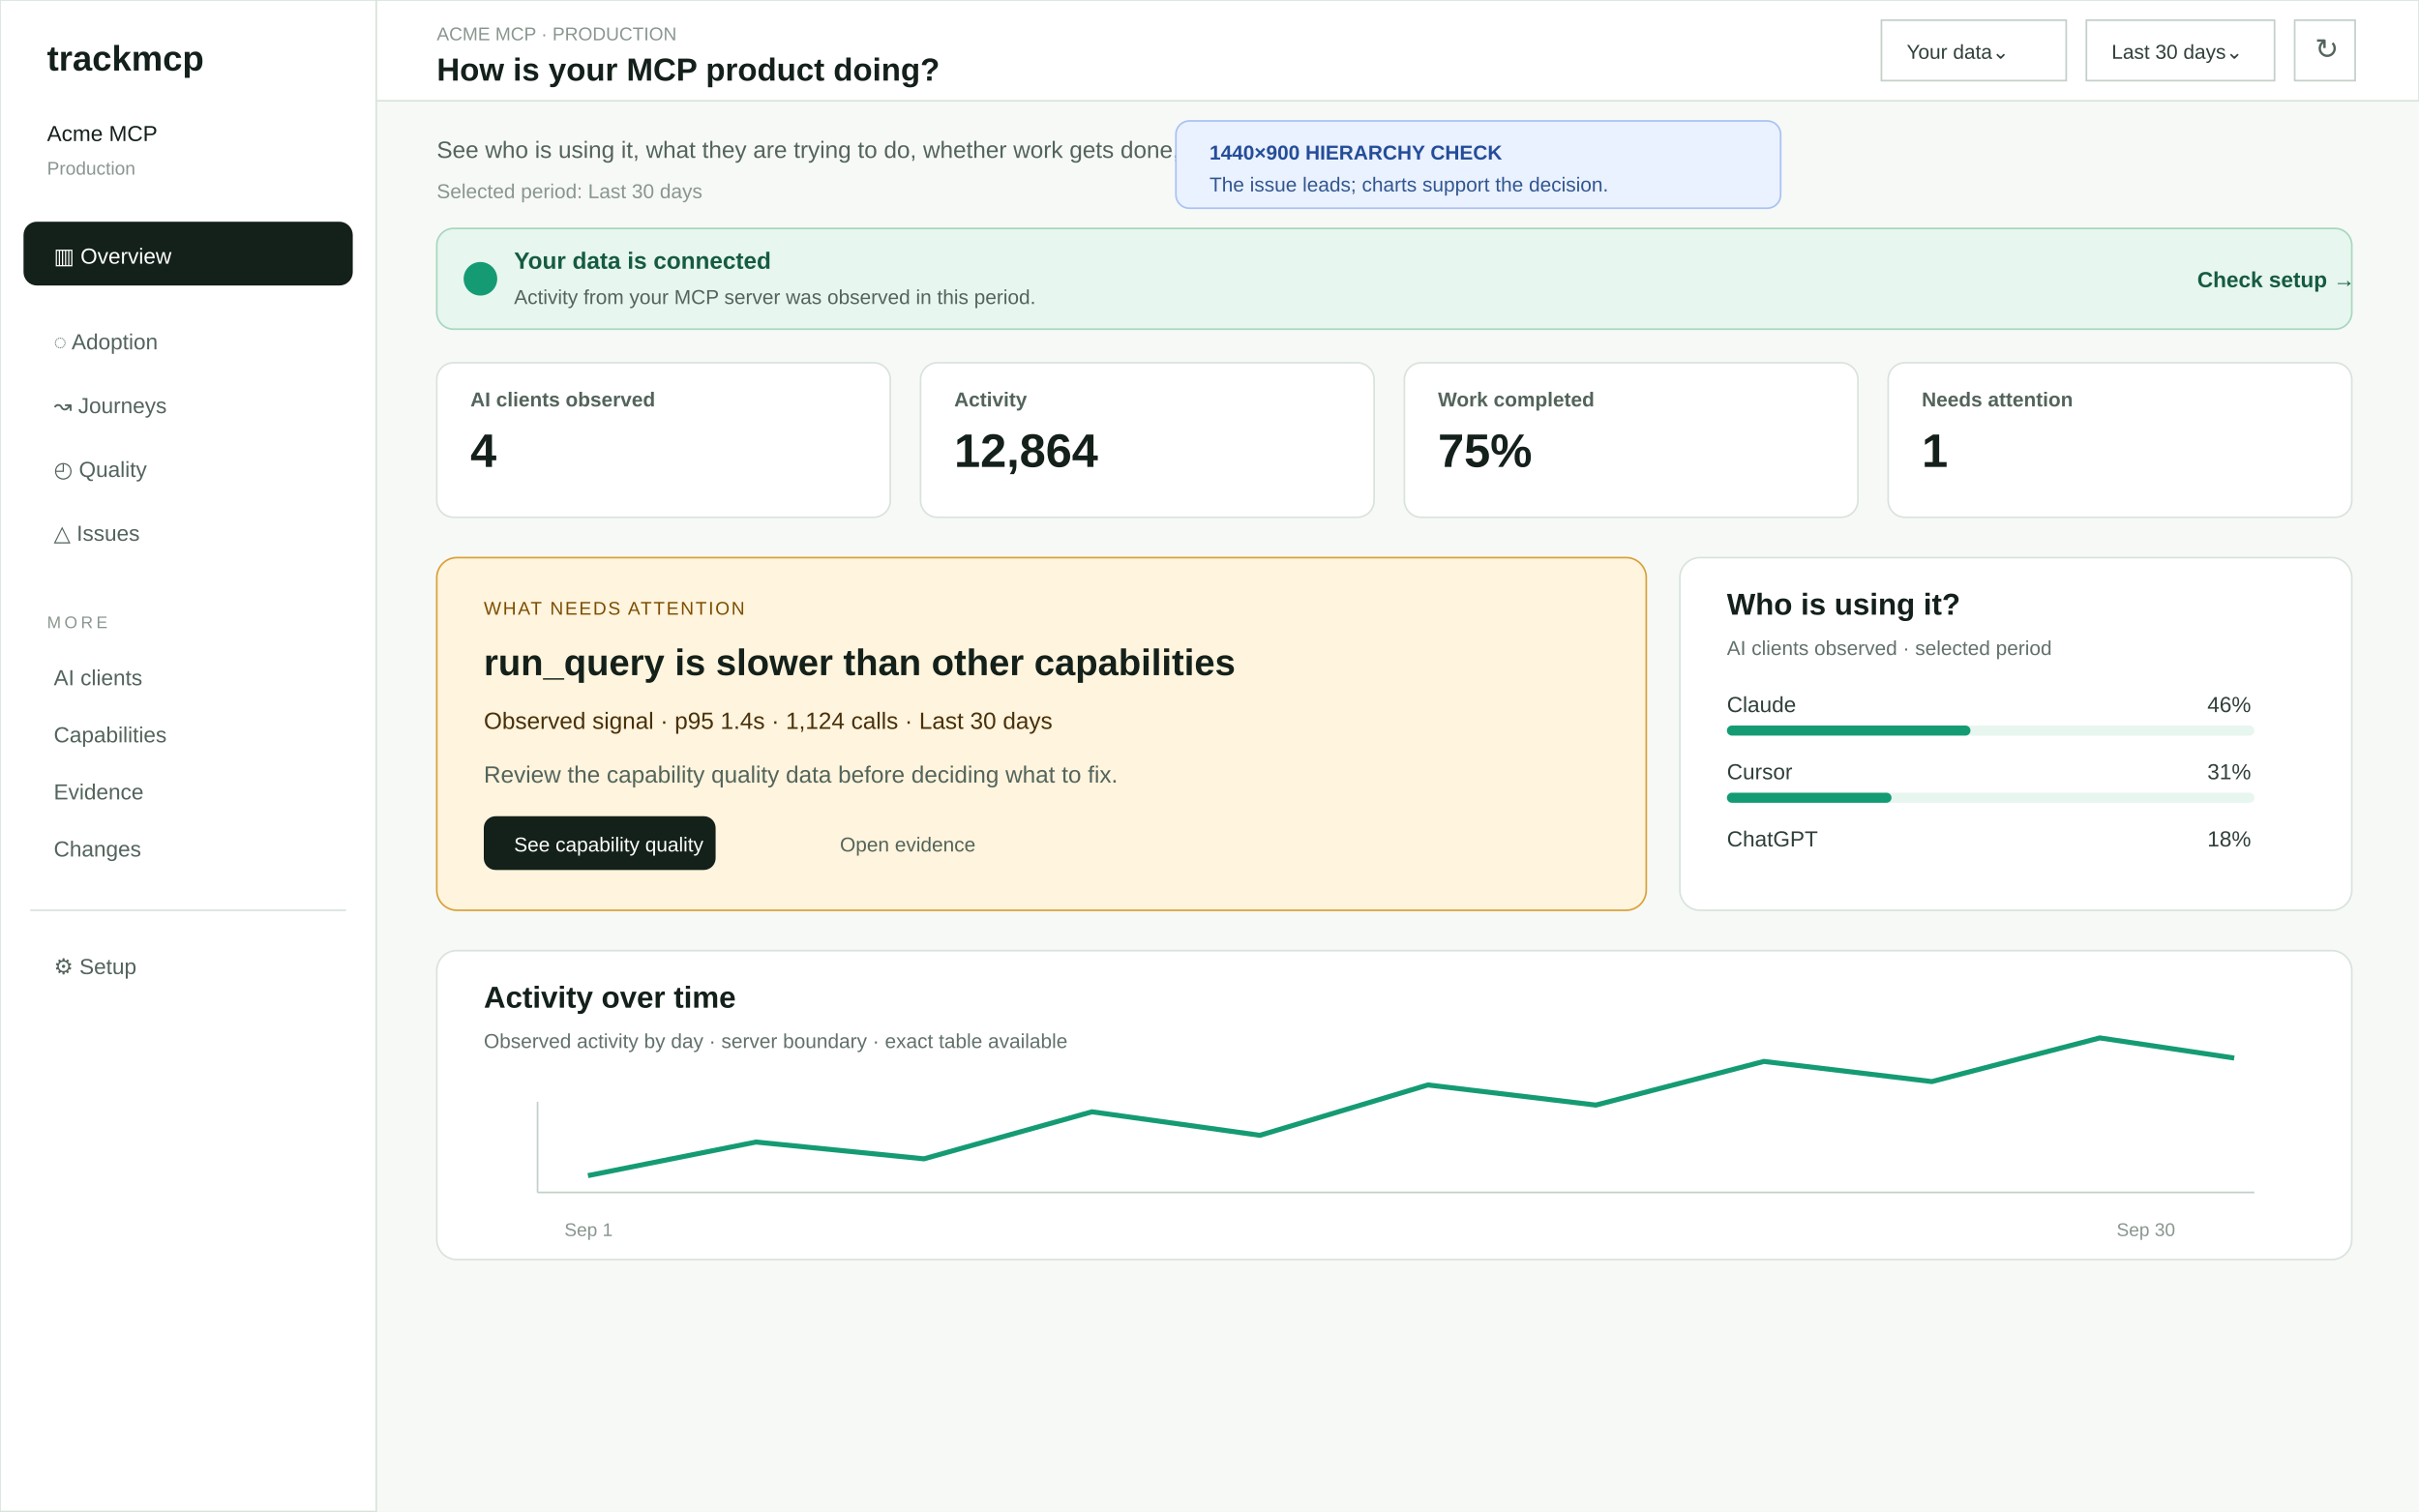
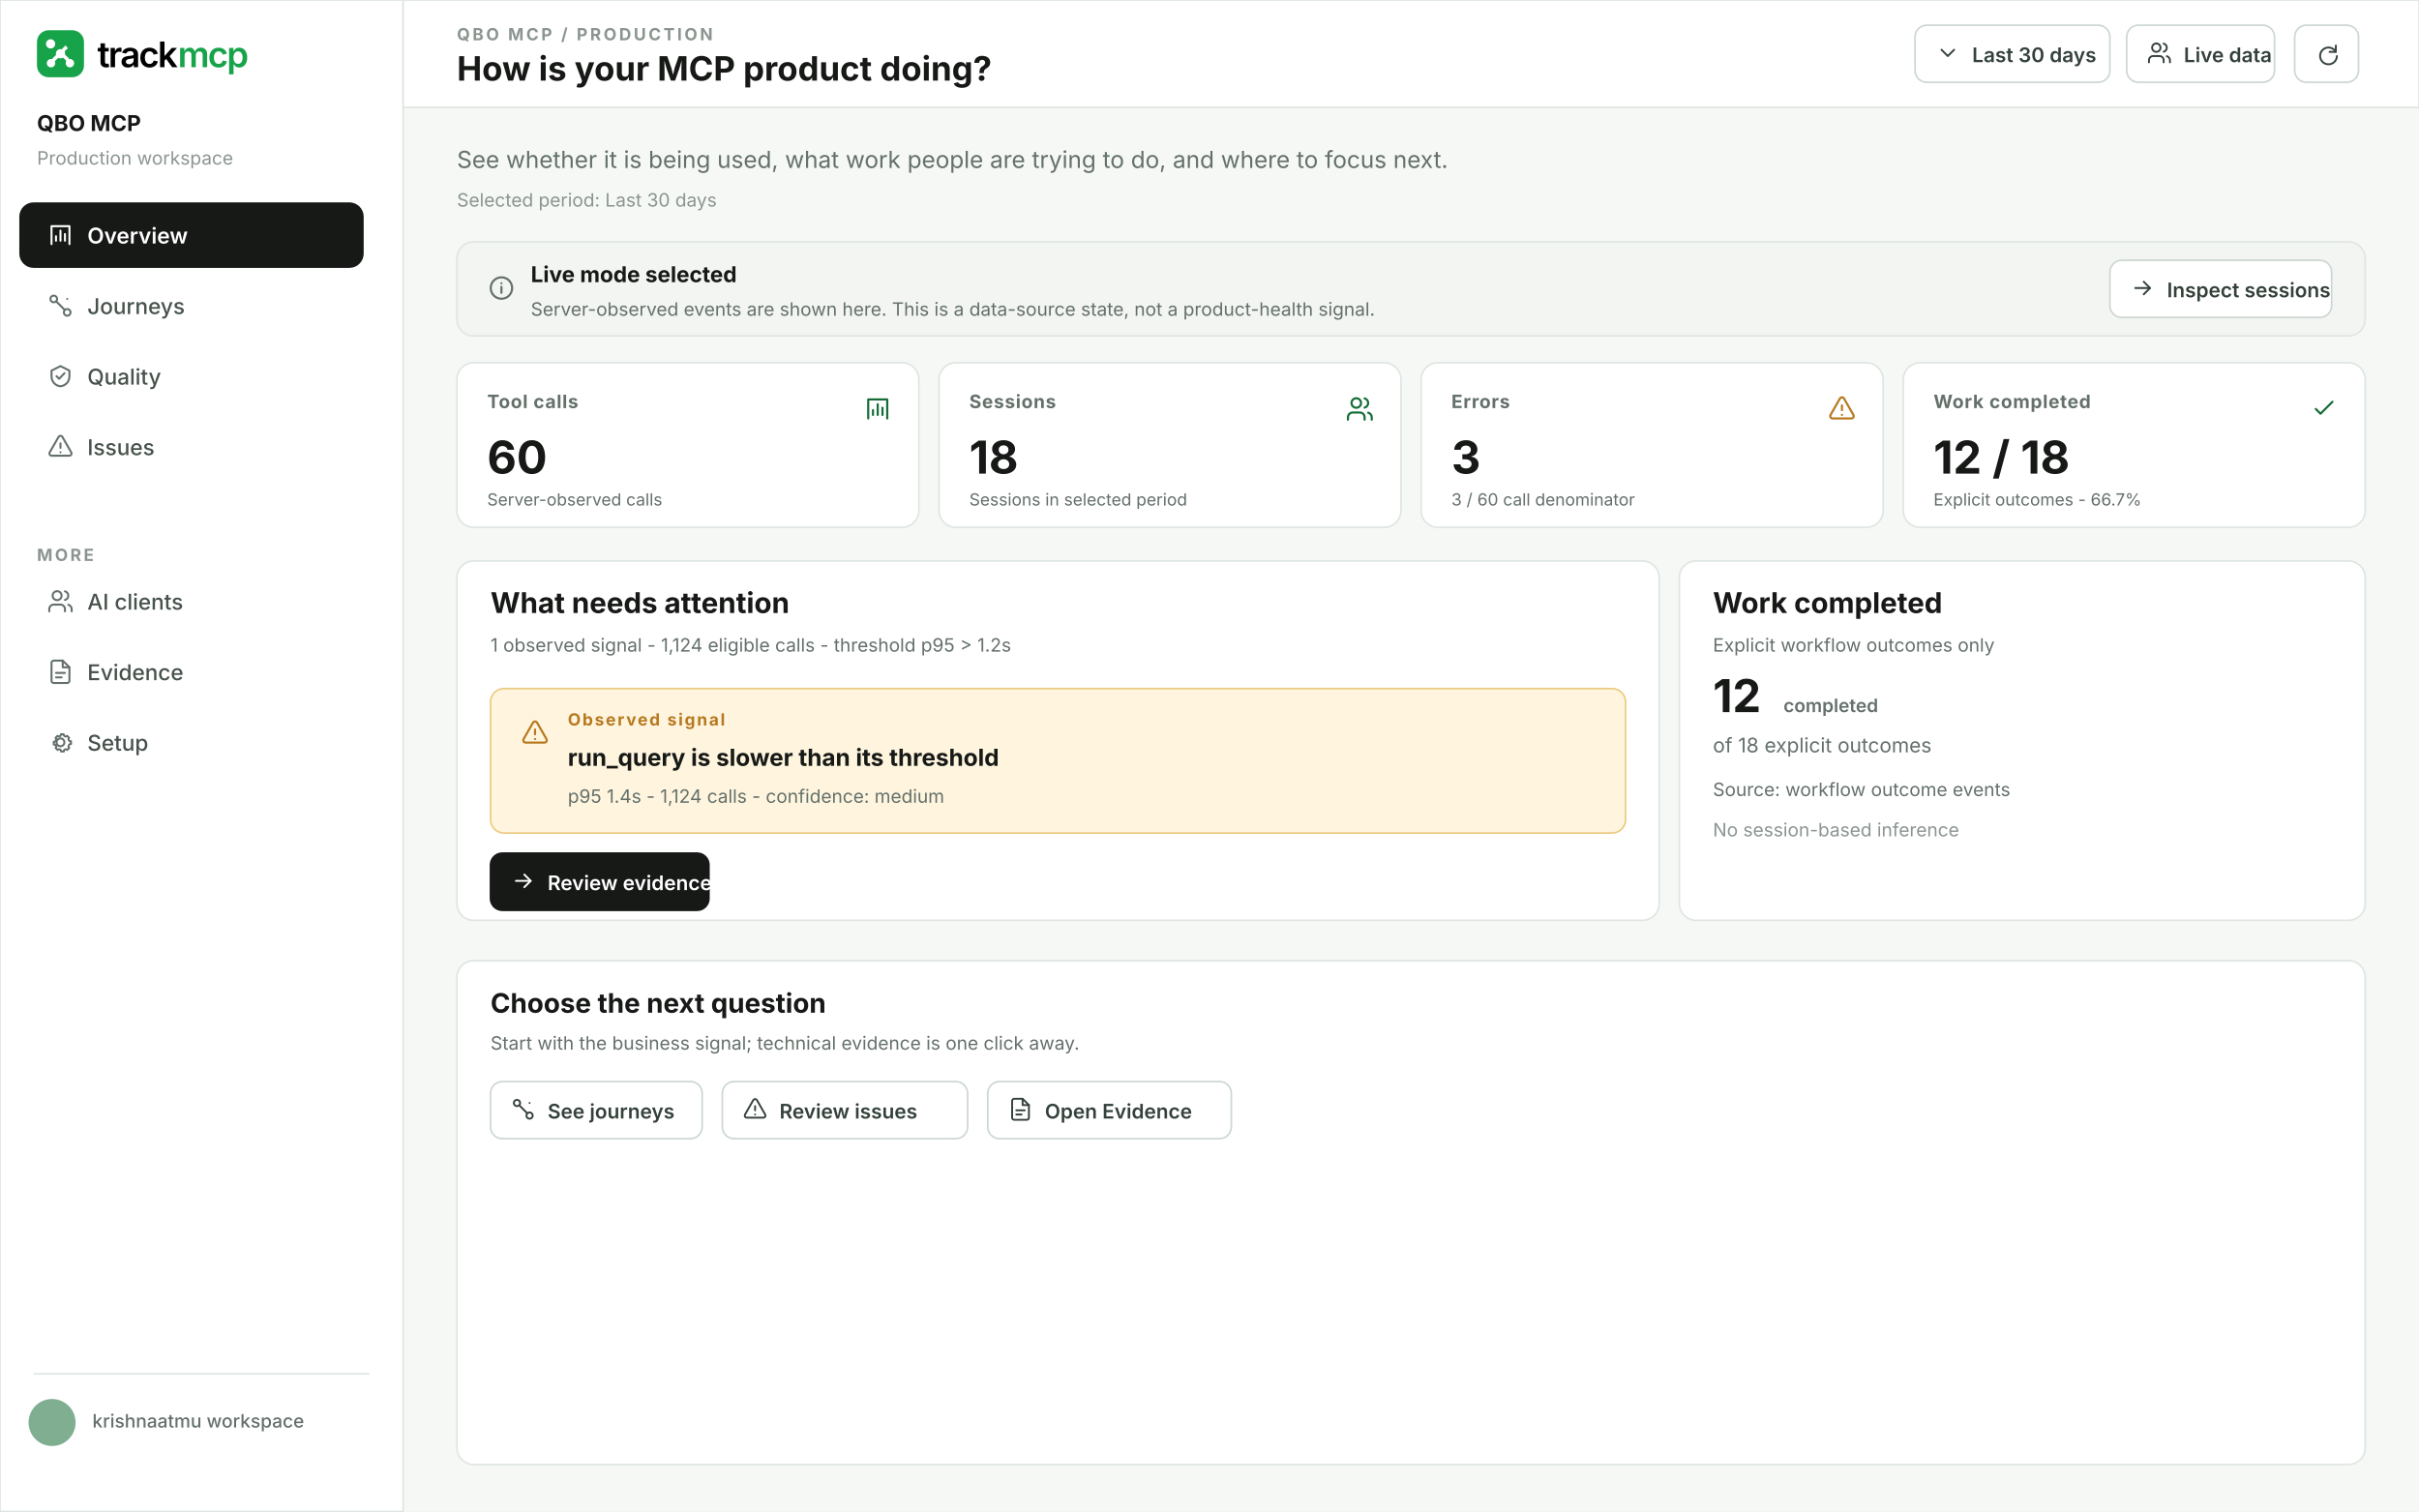
<svg xmlns="http://www.w3.org/2000/svg" width="1440" height="900" viewBox="0 0 1440 900">
-   <rect width="1440" height="900" fill="#f7f9f7" />
-   <rect width="224" height="900" fill="#fff" stroke="#d9e3dc" />
-   <text x="28" y="42" font-family="Arial,sans-serif" font-size="21" font-weight="700" fill="#14201a">trackmcp</text>
-   <text x="28" y="84" font-family="Arial,sans-serif" font-size="13" fill="#14201a">Acme MCP</text>
-   <text x="28" y="104" font-family="Arial,sans-serif" font-size="11" fill="#89968e">Production</text>
-   <rect x="14" y="132" width="196" height="38" rx="8" fill="#14201a" />
-   <text x="32" y="157" font-family="Arial,sans-serif" font-size="13" fill="#fff">▥  Overview</text>
-   <g font-family="Arial,sans-serif" font-size="13" fill="#53645b">
-     <text x="32" y="208">◌  Adoption</text>
-     <text x="32" y="246">↝  Journeys</text>
-     <text x="32" y="284">◴  Quality</text>
-     <text x="32" y="322">△  Issues</text>
-     <text x="28" y="374" font-size="10" letter-spacing="2" fill="#89968e">MORE</text>
-     <text x="32" y="408">AI clients</text>
-     <text x="32" y="442">Capabilities</text>
-     <text x="32" y="476">Evidence</text>
-     <text x="32" y="510">Changes</text>
-   </g>
-   <line x1="18" y1="542" x2="206" y2="542" stroke="#d9e3dc" />
-   <text x="32" y="580" font-family="Arial,sans-serif" font-size="13" fill="#53645b">⚙  Setup</text>
-   <rect x="224" width="1216" height="60" fill="#fff" stroke="#d9e3dc" />
-   <text x="260" y="24" font-family="Arial,sans-serif" font-size="11" fill="#89968e">ACME MCP · PRODUCTION</text>
-   <text x="260" y="48" font-family="Arial,sans-serif" font-size="19" font-weight="700" fill="#14201a">How is your MCP product doing?</text>
-   <rect x="1120" y="12" width="110" height="36" fill="#fff" stroke="#c3d0c8" />
-   <text x="1135" y="35" font-family="Arial,sans-serif" font-size="12" fill="#304038">Your data⌄</text>
-   <rect x="1242" y="12" width="112" height="36" fill="#fff" stroke="#c3d0c8" />
-   <text x="1257" y="35" font-family="Arial,sans-serif" font-size="12" fill="#304038">Last 30 days⌄</text>
-   <rect x="1366" y="12" width="36" height="36" fill="#fff" stroke="#c3d0c8" />
-   <text x="1378" y="35" font-family="Arial,sans-serif" font-size="17" fill="#53645b">↻</text>
-   <text x="260" y="94" font-family="Arial,sans-serif" font-size="14" fill="#53645b">See who is using it, what they are trying to do, whether work gets done, and where to focus next.</text>
-   <text x="260" y="118" font-family="Arial,sans-serif" font-size="12" fill="#89968e">Selected period: Last 30 days</text>
-   <rect x="260" y="136" width="1140" height="60" rx="10" fill="#e7f6ef" stroke="#a8d7bf" />
-   <circle cx="286" cy="166" r="10" fill="#159b73" />
-   <text x="306" y="160" font-family="Arial,sans-serif" font-size="14" font-weight="700" fill="#155b42">Your data is connected</text>
-   <text x="306" y="181" font-family="Arial,sans-serif" font-size="12" fill="#53645b">Activity from your MCP server was observed in this period.</text>
-   <text x="1308" y="171" font-family="Arial,sans-serif" font-size="13" font-weight="700" fill="#155b42">Check setup →</text>
-   <g fill="#fff" stroke="#d9e3dc">
-     <rect x="260" y="216" width="270" height="92" rx="10" />
-     <rect x="548" y="216" width="270" height="92" rx="10" />
-     <rect x="836" y="216" width="270" height="92" rx="10" />
-     <rect x="1124" y="216" width="276" height="92" rx="10" />
-   </g>
-   <g font-family="Arial,sans-serif">
-     <text x="280" y="242" font-size="12" font-weight="600" fill="#53645b">AI clients observed</text>
-     <text x="280" y="278" font-size="28" font-weight="700" fill="#14201a">4</text>
-     <text x="568" y="242" font-size="12" font-weight="600" fill="#53645b">Activity</text>
-     <text x="568" y="278" font-size="28" font-weight="700" fill="#14201a">12,864</text>
-     <text x="856" y="242" font-size="12" font-weight="600" fill="#53645b">Work completed</text>
-     <text x="856" y="278" font-size="28" font-weight="700" fill="#14201a">75%</text>
-     <text x="1144" y="242" font-size="12" font-weight="600" fill="#53645b">Needs attention</text>
-     <text x="1144" y="278" font-size="28" font-weight="700" fill="#14201a">1</text>
-   </g>
-   <rect x="260" y="332" width="720" height="210" rx="12" fill="#fff4dd" stroke="#d9a23b" />
-   <text x="288" y="366" font-family="Arial,sans-serif" font-size="11" letter-spacing="1" fill="#7b4d00">WHAT NEEDS ATTENTION</text>
-   <text x="288" y="402" font-family="Arial,sans-serif" font-size="22" font-weight="700" fill="#14201a">run_query is slower than other capabilities</text>
-   <text x="288" y="434" font-family="Arial,sans-serif" font-size="14" fill="#49300a">Observed signal · p95 1.4s · 1,124 calls · Last 30 days</text>
-   <text x="288" y="466" font-family="Arial,sans-serif" font-size="14" fill="#53645b">Review the capability quality data before deciding what to fix.</text>
-   <rect x="288" y="486" width="138" height="32" rx="7" fill="#14201a" />
-   <text x="306" y="507" font-family="Arial,sans-serif" font-size="12" fill="#fff">See capability quality</text>
-   <text x="500" y="507" font-family="Arial,sans-serif" font-size="12" fill="#53645b">Open evidence</text>
-   <rect x="1000" y="332" width="400" height="210" rx="12" fill="#fff" stroke="#d9e3dc" />
-   <text x="1028" y="366" font-family="Arial,sans-serif" font-size="18" font-weight="700" fill="#14201a">Who is using it?</text>
-   <text x="1028" y="390" font-family="Arial,sans-serif" font-size="12" fill="#627169">AI clients observed · selected period</text>
-   <g font-family="Arial,sans-serif" font-size="13" fill="#304038">
-     <text x="1028" y="424">Claude</text>
-     <text x="1314" y="424">46%</text>
-     <rect x="1028" y="432" width="314" height="6" rx="3" fill="#e7f6ef" />
-     <rect x="1028" y="432" width="145" height="6" rx="3" fill="#159b73" />
-     <text x="1028" y="464">Cursor</text>
-     <text x="1314" y="464">31%</text>
-     <rect x="1028" y="472" width="314" height="6" rx="3" fill="#e7f6ef" />
-     <rect x="1028" y="472" width="98" height="6" rx="3" fill="#159b73" />
-     <text x="1028" y="504">ChatGPT</text>
-     <text x="1314" y="504">18%</text>
-   </g>
-   <rect x="260" y="566" width="1140" height="184" rx="12" fill="#fff" stroke="#d9e3dc" />
-   <text x="288" y="600" font-family="Arial,sans-serif" font-size="18" font-weight="700" fill="#14201a">Activity over time</text>
-   <text x="288" y="624" font-family="Arial,sans-serif" font-size="12" fill="#627169">Observed activity by day · server boundary · exact table available</text>
-   <line x1="320" y1="710" x2="1342" y2="710" stroke="#c3d0c8" />
-   <line x1="320" y1="656" x2="320" y2="710" stroke="#c3d0c8" />
-   <path d="M350 700 L450 680 L550 690 L650 662 L750 676 L850 646 L950 658 L1050 632 L1150 644 L1250 618 L1330 630" stroke="#159b73" stroke-width="3" fill="none" />
-   <text x="336" y="736" font-family="Arial,sans-serif" font-size="11" fill="#89968e">Sep 1</text>
-   <text x="1260" y="736" font-family="Arial,sans-serif" font-size="11" fill="#89968e">Sep 30</text>
-   <rect x="700" y="72" width="360" height="52" rx="8" fill="#eaf1ff" stroke="#a9c2f2" />
-   <text x="720" y="95" font-family="Arial,sans-serif" font-size="12" font-weight="700" fill="#244d99">1440×900 HIERARCHY CHECK</text>
-   <text x="720" y="114" font-family="Arial,sans-serif" font-size="12" fill="#31568f">The issue leads; charts support the decision.</text>
+   <rect width="1440" height="900" fill="#f6f8f6" />
+   <rect x="0" y="0" width="240" height="900" rx="0" fill="#ffffff" stroke="#dfe6e1" stroke-width="1" />
+   <rect x="240" y="0" width="1200" height="64" rx="0" fill="#ffffff" stroke="#dfe6e1" stroke-width="1" />
+   <g>
+     <rect x="22" y="18" width="28" height="28" rx="7" fill="#16a34a" />
+     <g transform="translate(26 22) scale(0.625)" fill="none">
+       <g stroke="#ffffff" stroke-width="3.4" stroke-linecap="round">
+         <path d="M16 16 Q20.5 10 25 7" />
+         <path d="M16 16 Q10 20.5 7 25" />
+         <path d="M16 16 Q22.5 20 25 25" />
+       </g>
+       <g fill="#ffffff">
+         <circle cx="6.6" cy="6.6" r="4.4" />
+         <circle cx="7" cy="25" r="4" />
+         <circle cx="25" cy="25" r="4" />
+       </g>
+       <circle cx="25" cy="7" r="4" fill="#16a34a" />
+       <circle cx="16" cy="16" r="4.4" fill="#ffffff" />
+     </g>
+     <text x="58" y="40" font-family="Satoshi, Inter, Arial, sans-serif" font-size="21" font-weight="600" letter-spacing="-1">track<tspan fill="#16a34a">mcp</tspan>
+     </text>
+   </g>
+   <text x="22" y="78" font-family="Inter, Arial, sans-serif" font-size="13px" font-weight="650" fill="#171917" text-anchor="start" letter-spacing="0px">QBO MCP</text>
+   <text x="22" y="98" font-family="Inter, Arial, sans-serif" font-size="11px" font-weight="400" fill="#8b958f" text-anchor="start" letter-spacing="0px">Production workspace</text>
+   <rect x="12" y="121" width="204" height="38" rx="8" fill="#171917" stroke="#171917" stroke-width="1" />
+   <g transform="translate(28 132)" fill="none" stroke="#ffffff" stroke-width="1.8" stroke-linecap="round" stroke-linejoin="round">
+     <svg width="16" height="16" viewBox="0 0 24 24">
+       <path d="M4 20V4h16v16" />
+       <path d="M8 17v-4" />
+       <path d="M12 17V8" />
+       <path d="M16 17v-6" />
+     </svg>
+   </g>
+   <text x="52" y="145" font-family="Inter, Arial, sans-serif" font-size="13px" font-weight="600" fill="#ffffff" text-anchor="start" letter-spacing="0px">Overview</text>
+   <g transform="translate(28 174)" fill="none" stroke="#64706a" stroke-width="1.8" stroke-linecap="round" stroke-linejoin="round">
+     <svg width="16" height="16" viewBox="0 0 24 24">
+       <circle cx="6" cy="6" r="3" />
+       <circle cx="18" cy="18" r="3" />
+       <path d="M8.5 8.5 15.5 15.5" />
+       <path d="M18 6h.01" />
+     </svg>
+   </g>
+   <text x="52" y="187" font-family="Inter, Arial, sans-serif" font-size="13px" font-weight="500" fill="#46524b" text-anchor="start" letter-spacing="0px">Journeys</text>
+   <g transform="translate(28 216)" fill="none" stroke="#64706a" stroke-width="1.8" stroke-linecap="round" stroke-linejoin="round">
+     <svg width="16" height="16" viewBox="0 0 24 24">
+       <path d="M12 3 4 7v5c0 5 3.5 8.5 8 9 4.5-.5 8-4 8-9V7l-8-4Z" />
+       <path d="m8.5 12 2.3 2.3 4.8-5" />
+     </svg>
+   </g>
+   <text x="52" y="229" font-family="Inter, Arial, sans-serif" font-size="13px" font-weight="500" fill="#46524b" text-anchor="start" letter-spacing="0px">Quality</text>
+   <g transform="translate(28 258)" fill="none" stroke="#64706a" stroke-width="1.8" stroke-linecap="round" stroke-linejoin="round">
+     <svg width="16" height="16" viewBox="0 0 24 24">
+       <path d="M10.3 3.2 2.4 17a2 2 0 0 0 1.7 3h15.8a2 2 0 0 0 1.7-3L13.7 3.2a2 2 0 0 0-3.4 0Z" />
+       <path d="M12 9v4" />
+       <path d="M12 17h.01" />
+     </svg>
+   </g>
+   <text x="52" y="271" font-family="Inter, Arial, sans-serif" font-size="13px" font-weight="500" fill="#46524b" text-anchor="start" letter-spacing="0px">Issues</text>
+   <text x="22" y="334" font-family="Inter, Arial, sans-serif" font-size="10px" font-weight="700" fill="#8b958f" text-anchor="start" letter-spacing="1.4px">MORE</text>
+   <g transform="translate(28 350)" fill="none" stroke="#64706a" stroke-width="1.8" stroke-linecap="round" stroke-linejoin="round">
+     <svg width="16" height="16" viewBox="0 0 24 24">
+       <path d="M16 21v-2a4 4 0 0 0-4-4H6a4 4 0 0 0-4 4v2" />
+       <circle cx="9" cy="7" r="4" />
+       <path d="M22 21v-2a4 4 0 0 0-3-3.87" />
+       <path d="M16 3.13a4 4 0 0 1 0 7.75" />
+     </svg>
+   </g>
+   <text x="52" y="363" font-family="Inter, Arial, sans-serif" font-size="13px" font-weight="500" fill="#46524b" text-anchor="start" letter-spacing="0px">AI clients</text>
+   <g transform="translate(28 392)" fill="none" stroke="#64706a" stroke-width="1.8" stroke-linecap="round" stroke-linejoin="round">
+     <svg width="16" height="16" viewBox="0 0 24 24">
+       <path d="M14 2H6a2 2 0 0 0-2 2v16a2 2 0 0 0 2 2h12a2 2 0 0 0 2-2V8Z" />
+       <path d="M14 2v6h6" />
+       <path d="M8 13h8" />
+       <path d="M8 17h5" />
+     </svg>
+   </g>
+   <text x="52" y="405" font-family="Inter, Arial, sans-serif" font-size="13px" font-weight="500" fill="#46524b" text-anchor="start" letter-spacing="0px">Evidence</text>
+   <g transform="translate(28 434)" fill="none" stroke="#64706a" stroke-width="1.8" stroke-linecap="round" stroke-linejoin="round">
+     <svg width="16" height="16" viewBox="0 0 24 24">
+       <path d="M12 15.5a3.5 3.5 0 1 0 0-7 3.5 3.5 0 0 0 0 7Z" />
+       <path d="M19.4 15a1.7 1.7 0 0 0 .3 1.9l.1.1-1.8 1.8-.1-.1a1.7 1.7 0 0 0-1.9-.3 1.7 1.7 0 0 0-1 1.6v.2h-2.5V20a1.7 1.7 0 0 0-1-1.6 1.7 1.7 0 0 0-1.9.3l-.1.1-1.8-1.8.1-.1A1.7 1.7 0 0 0 8 15a1.7 1.7 0 0 0-1.6-1H6v-2.5h.4A1.7 1.7 0 0 0 8 10a1.7 1.7 0 0 0-.3-1.9l-.1-.1 1.8-1.8.1.1a1.7 1.7 0 0 0 1.9.3 1.7 1.7 0 0 0 1-1.6v-.2h2.5V5a1.7 1.7 0 0 0 1 1.6 1.7 1.7 0 0 0 1.9-.3l.1-.1 1.8 1.8-.1.1A1.7 1.7 0 0 0 19.4 10a1.7 1.7 0 0 0 1.6 1h.4v2.5H21a1.7 1.7 0 0 0-1.6 1.5Z" />
+     </svg>
+   </g>
+   <text x="52" y="447" font-family="Inter, Arial, sans-serif" font-size="13px" font-weight="500" fill="#46524b" text-anchor="start" letter-spacing="0px">Setup</text>
+   <line x1="20" y1="818" x2="220" y2="818" stroke="#dfe6e1" />
+   <text x="22" y="852" font-family="Inter, Arial, sans-serif" font-size="13px" font-weight="700" fill="#ffffff" text-anchor="start" letter-spacing="0px">K</text>
+   <circle cx="31" cy="847" r="14" fill="#7fae90" />
+   <text x="55" y="850" font-family="Inter, Arial, sans-serif" font-size="11px" font-weight="500" fill="#64706a" text-anchor="start" letter-spacing="0px">krishnaatmu workspace</text>
+   <text x="272" y="24" font-family="Inter, Arial, sans-serif" font-size="10px" font-weight="700" fill="#8b958f" text-anchor="start" letter-spacing="1.5px">QBO MCP / PRODUCTION</text>
+   <text x="272" y="48" font-family="Inter, Arial, sans-serif" font-size="20px" font-weight="700" fill="#171917" text-anchor="start" letter-spacing="0px">How is your MCP product doing?</text>
+   <rect x="1140" y="15" width="116" height="34" rx="7" fill="#ffffff" stroke="#cdd7d1" stroke-width="1" />
+   <g transform="translate(1152 24)" fill="none" stroke="#34413a" stroke-width="1.8" stroke-linecap="round" stroke-linejoin="round">
+     <svg width="15" height="15" viewBox="0 0 24 24">
+       <path d="m6 9 6 6 6-6" />
+     </svg>
+   </g>
+   <text x="1174" y="37" font-family="Inter, Arial, sans-serif" font-size="12px" font-weight="600" fill="#34413a" text-anchor="start" letter-spacing="0px">Last 30 days</text>
+   <rect x="1266" y="15" width="88" height="34" rx="7" fill="#ffffff" stroke="#cdd7d1" stroke-width="1" />
+   <g transform="translate(1278 24)" fill="none" stroke="#34413a" stroke-width="1.8" stroke-linecap="round" stroke-linejoin="round">
+     <svg width="15" height="15" viewBox="0 0 24 24">
+       <path d="M16 21v-2a4 4 0 0 0-4-4H6a4 4 0 0 0-4 4v2" />
+       <circle cx="9" cy="7" r="4" />
+       <path d="M22 21v-2a4 4 0 0 0-3-3.87" />
+       <path d="M16 3.13a4 4 0 0 1 0 7.75" />
+     </svg>
+   </g>
+   <text x="1300" y="37" font-family="Inter, Arial, sans-serif" font-size="12px" font-weight="600" fill="#34413a" text-anchor="start" letter-spacing="0px">Live data</text>
+   <rect x="1366" y="15" width="38" height="34" rx="7" fill="#ffffff" stroke="#cdd7d1" stroke-width="1" />
+   <g transform="translate(1378 24)" fill="none" stroke="#34413a" stroke-width="1.8" stroke-linecap="round" stroke-linejoin="round">
+     <svg width="15" height="15" viewBox="0 0 24 24">
+       <path d="M20 11a8 8 0 1 0 1 4" />
+       <path d="M20 5v6h-6" />
+     </svg>
+   </g>
+   <text x="1400" y="37" font-family="Inter, Arial, sans-serif" font-size="12px" font-weight="600" fill="#34413a" text-anchor="start" letter-spacing="0px" />
+   <text x="272" y="100" font-family="Inter, Arial, sans-serif" font-size="14px" font-weight="400" fill="#64706a" text-anchor="start" letter-spacing="0px">See whether it is being used, what work people are trying to do, and where to focus next.</text>
+   <text x="272" y="123" font-family="Inter, Arial, sans-serif" font-size="11px" font-weight="400" fill="#8b958f" text-anchor="start" letter-spacing="0px">Selected period: Last 30 days</text>
+   <rect x="272" y="144" width="1136" height="56" rx="10" fill="#f3f5f3" stroke="#dfe6e1" stroke-width="1" />
+   <g transform="translate(290 163)" fill="none" stroke="#64706a" stroke-width="1.8" stroke-linecap="round" stroke-linejoin="round">
+     <svg width="17" height="17" viewBox="0 0 24 24">
+       <circle cx="12" cy="12" r="9" />
+       <path d="M12 11v5" />
+       <path d="M12 8h.01" />
+     </svg>
+   </g>
+   <text x="316" y="168" font-family="Inter, Arial, sans-serif" font-size="13px" font-weight="650" fill="#171917" text-anchor="start" letter-spacing="0px">Live mode selected</text>
+   <text x="316" y="188" font-family="Inter, Arial, sans-serif" font-size="11px" font-weight="400" fill="#64706a" text-anchor="start" letter-spacing="0px">Server-observed events are shown here. This is a data-source state, not a product-health signal.</text>
+   <rect x="1256" y="155" width="132" height="34" rx="7" fill="#ffffff" stroke="#cdd7d1" stroke-width="1" />
+   <g transform="translate(1268 164)" fill="none" stroke="#34413a" stroke-width="1.8" stroke-linecap="round" stroke-linejoin="round">
+     <svg width="15" height="15" viewBox="0 0 24 24">
+       <path d="M5 12h14" />
+       <path d="m13 6 6 6-6 6" />
+     </svg>
+   </g>
+   <text x="1290" y="177" font-family="Inter, Arial, sans-serif" font-size="12px" font-weight="600" fill="#34413a" text-anchor="start" letter-spacing="0px">Inspect sessions</text>
+   <rect x="272.0" y="216" width="275.0" height="98" rx="10" fill="#ffffff" stroke="#dfe6e1" stroke-width="1" />
+   <g transform="translate(514.0 235)" fill="none" stroke="#146c37" stroke-width="1.8" stroke-linecap="round" stroke-linejoin="round">
+     <svg width="17" height="17" viewBox="0 0 24 24">
+       <path d="M4 20V4h16v16" />
+       <path d="M8 17v-4" />
+       <path d="M12 17V8" />
+       <path d="M16 17v-6" />
+     </svg>
+   </g>
+   <text x="290.0" y="243" font-family="Inter, Arial, sans-serif" font-size="11px" font-weight="650" fill="#64706a" text-anchor="start" letter-spacing="0.4px">Tool calls</text>
+   <text x="290.0" y="282" font-family="Inter, Arial, sans-serif" font-size="27px" font-weight="700" fill="#171917" text-anchor="start" letter-spacing="0px">60</text>
+   <text x="290.0" y="301" font-family="Inter, Arial, sans-serif" font-size="10px" font-weight="400" fill="#64706a" text-anchor="start" letter-spacing="0px">Server-observed calls</text>
+   <rect x="559.0" y="216" width="275.0" height="98" rx="10" fill="#ffffff" stroke="#dfe6e1" stroke-width="1" />
+   <g transform="translate(801.0 235)" fill="none" stroke="#146c37" stroke-width="1.8" stroke-linecap="round" stroke-linejoin="round">
+     <svg width="17" height="17" viewBox="0 0 24 24">
+       <path d="M16 21v-2a4 4 0 0 0-4-4H6a4 4 0 0 0-4 4v2" />
+       <circle cx="9" cy="7" r="4" />
+       <path d="M22 21v-2a4 4 0 0 0-3-3.87" />
+       <path d="M16 3.13a4 4 0 0 1 0 7.75" />
+     </svg>
+   </g>
+   <text x="577.0" y="243" font-family="Inter, Arial, sans-serif" font-size="11px" font-weight="650" fill="#64706a" text-anchor="start" letter-spacing="0.4px">Sessions</text>
+   <text x="577.0" y="282" font-family="Inter, Arial, sans-serif" font-size="27px" font-weight="700" fill="#171917" text-anchor="start" letter-spacing="0px">18</text>
+   <text x="577.0" y="301" font-family="Inter, Arial, sans-serif" font-size="10px" font-weight="400" fill="#64706a" text-anchor="start" letter-spacing="0px">Sessions in selected period</text>
+   <rect x="846.0" y="216" width="275.0" height="98" rx="10" fill="#ffffff" stroke="#dfe6e1" stroke-width="1" />
+   <g transform="translate(1088.0 235)" fill="none" stroke="#b7791f" stroke-width="1.8" stroke-linecap="round" stroke-linejoin="round">
+     <svg width="17" height="17" viewBox="0 0 24 24">
+       <path d="M10.3 3.2 2.4 17a2 2 0 0 0 1.7 3h15.8a2 2 0 0 0 1.7-3L13.7 3.2a2 2 0 0 0-3.4 0Z" />
+       <path d="M12 9v4" />
+       <path d="M12 17h.01" />
+     </svg>
+   </g>
+   <text x="864.0" y="243" font-family="Inter, Arial, sans-serif" font-size="11px" font-weight="650" fill="#64706a" text-anchor="start" letter-spacing="0.4px">Errors</text>
+   <text x="864.0" y="282" font-family="Inter, Arial, sans-serif" font-size="27px" font-weight="700" fill="#171917" text-anchor="start" letter-spacing="0px">3</text>
+   <text x="864.0" y="301" font-family="Inter, Arial, sans-serif" font-size="10px" font-weight="400" fill="#64706a" text-anchor="start" letter-spacing="0px">3 / 60 call denominator</text>
+   <rect x="1133.0" y="216" width="275.0" height="98" rx="10" fill="#ffffff" stroke="#dfe6e1" stroke-width="1" />
+   <g transform="translate(1375.0 235)" fill="none" stroke="#146c37" stroke-width="1.8" stroke-linecap="round" stroke-linejoin="round">
+     <svg width="17" height="17" viewBox="0 0 24 24">
+       <path d="m5 12 4 4L19 6" />
+     </svg>
+   </g>
+   <text x="1151.0" y="243" font-family="Inter, Arial, sans-serif" font-size="11px" font-weight="650" fill="#64706a" text-anchor="start" letter-spacing="0.4px">Work completed</text>
+   <text x="1151.0" y="282" font-family="Inter, Arial, sans-serif" font-size="27px" font-weight="700" fill="#171917" text-anchor="start" letter-spacing="0px">12 / 18</text>
+   <text x="1151.0" y="301" font-family="Inter, Arial, sans-serif" font-size="10px" font-weight="400" fill="#64706a" text-anchor="start" letter-spacing="0px">Explicit outcomes  -  66.7%</text>
+   <rect x="272" y="334" width="715.68" height="214" rx="10" fill="#ffffff" stroke="#dfe6e1" stroke-width="1" />
+   <text x="292" y="365" font-family="Inter, Arial, sans-serif" font-size="17px" font-weight="700" fill="#171917" text-anchor="start" letter-spacing="0px">What needs attention</text>
+   <text x="292" y="388" font-family="Inter, Arial, sans-serif" font-size="11px" font-weight="400" fill="#64706a" text-anchor="start" letter-spacing="0px">1 observed signal  -  1,124 eligible calls  -  threshold p95 &gt; 1.2s</text>
+   <rect x="292" y="410" width="675.68" height="86" rx="8" fill="#fff5df" stroke="#eccb82" stroke-width="1" />
+   <g transform="translate(310 428)" fill="none" stroke="#b7791f" stroke-width="1.8" stroke-linecap="round" stroke-linejoin="round">
+     <svg width="17" height="17" viewBox="0 0 24 24">
+       <path d="M10.3 3.2 2.4 17a2 2 0 0 0 1.7 3h15.8a2 2 0 0 0 1.7-3L13.7 3.2a2 2 0 0 0-3.4 0Z" />
+       <path d="M12 9v4" />
+       <path d="M12 17h.01" />
+     </svg>
+   </g>
+   <text x="338" y="432" font-family="Inter, Arial, sans-serif" font-size="10px" font-weight="700" fill="#b7791f" text-anchor="start" letter-spacing="1px">Observed signal</text>
+   <text x="338" y="456" font-family="Inter, Arial, sans-serif" font-size="14px" font-weight="650" fill="#171917" text-anchor="start" letter-spacing="0px">run_query is slower than its threshold</text>
+   <text x="338" y="478" font-family="Inter, Arial, sans-serif" font-size="11px" font-weight="400" fill="#64706a" text-anchor="start" letter-spacing="0px">p95 1.4s  -  1,124 calls  -  confidence: medium</text>
+   <rect x="292" y="508" width="130" height="34" rx="7" fill="#171917" stroke="#171917" stroke-width="1" />
+   <g transform="translate(304 517)" fill="none" stroke="#ffffff" stroke-width="1.8" stroke-linecap="round" stroke-linejoin="round">
+     <svg width="15" height="15" viewBox="0 0 24 24">
+       <path d="M5 12h14" />
+       <path d="m13 6 6 6-6 6" />
+     </svg>
+   </g>
+   <text x="326" y="530" font-family="Inter, Arial, sans-serif" font-size="12px" font-weight="600" fill="#ffffff" text-anchor="start" letter-spacing="0px">Review evidence</text>
+   <rect x="999.68" y="334" width="408.32" height="214" rx="10" fill="#ffffff" stroke="#dfe6e1" stroke-width="1" />
+   <text x="1019.68" y="365" font-family="Inter, Arial, sans-serif" font-size="17px" font-weight="700" fill="#171917" text-anchor="start" letter-spacing="0px">Work completed</text>
+   <text x="1019.68" y="388" font-family="Inter, Arial, sans-serif" font-size="11px" font-weight="400" fill="#64706a" text-anchor="start" letter-spacing="0px">Explicit workflow outcomes only</text>
+   <text x="1019.68" y="424" font-family="Inter, Arial, sans-serif" font-size="27px" font-weight="700" fill="#171917" text-anchor="start" letter-spacing="0px">12</text>
+   <text x="1061.68" y="424" font-family="Inter, Arial, sans-serif" font-size="11px" font-weight="600" fill="#64706a" text-anchor="start" letter-spacing="0px">completed</text>
+   <text x="1019.68" y="448" font-family="Inter, Arial, sans-serif" font-size="12px" font-weight="400" fill="#64706a" text-anchor="start" letter-spacing="0px">of 18 explicit outcomes</text>
+   <text x="1019.68" y="474" font-family="Inter, Arial, sans-serif" font-size="11px" font-weight="400" fill="#64706a" text-anchor="start" letter-spacing="0px">Source: workflow outcome events</text>
+   <text x="1019.68" y="498" font-family="Inter, Arial, sans-serif" font-size="11px" font-weight="400" fill="#8b958f" text-anchor="start" letter-spacing="0px">No session-based inference</text>
+   <rect x="272" y="572" width="1136" height="300" rx="10" fill="#ffffff" stroke="#dfe6e1" stroke-width="1" />
+   <text x="292" y="603" font-family="Inter, Arial, sans-serif" font-size="16px" font-weight="700" fill="#171917" text-anchor="start" letter-spacing="0px">Choose the next question</text>
+   <text x="292" y="625" font-family="Inter, Arial, sans-serif" font-size="11px" font-weight="400" fill="#64706a" text-anchor="start" letter-spacing="0px">Start with the business signal; technical evidence is one click away.</text>
+   <rect x="292" y="644" width="126" height="34" rx="7" fill="#ffffff" stroke="#cdd7d1" stroke-width="1" />
+   <g transform="translate(304 653)" fill="none" stroke="#34413a" stroke-width="1.8" stroke-linecap="round" stroke-linejoin="round">
+     <svg width="15" height="15" viewBox="0 0 24 24">
+       <circle cx="6" cy="6" r="3" />
+       <circle cx="18" cy="18" r="3" />
+       <path d="M8.5 8.5 15.5 15.5" />
+       <path d="M18 6h.01" />
+     </svg>
+   </g>
+   <text x="326" y="666" font-family="Inter, Arial, sans-serif" font-size="12px" font-weight="600" fill="#34413a" text-anchor="start" letter-spacing="0px">See journeys</text>
+   <rect x="430" y="644" width="146" height="34" rx="7" fill="#ffffff" stroke="#cdd7d1" stroke-width="1" />
+   <g transform="translate(442 653)" fill="none" stroke="#34413a" stroke-width="1.8" stroke-linecap="round" stroke-linejoin="round">
+     <svg width="15" height="15" viewBox="0 0 24 24">
+       <path d="M10.3 3.2 2.4 17a2 2 0 0 0 1.7 3h15.8a2 2 0 0 0 1.7-3L13.7 3.2a2 2 0 0 0-3.4 0Z" />
+       <path d="M12 9v4" />
+       <path d="M12 17h.01" />
+     </svg>
+   </g>
+   <text x="464" y="666" font-family="Inter, Arial, sans-serif" font-size="12px" font-weight="600" fill="#34413a" text-anchor="start" letter-spacing="0px">Review issues</text>
+   <rect x="588" y="644" width="145" height="34" rx="7" fill="#ffffff" stroke="#cdd7d1" stroke-width="1" />
+   <g transform="translate(600 653)" fill="none" stroke="#34413a" stroke-width="1.8" stroke-linecap="round" stroke-linejoin="round">
+     <svg width="15" height="15" viewBox="0 0 24 24">
+       <path d="M14 2H6a2 2 0 0 0-2 2v16a2 2 0 0 0 2 2h12a2 2 0 0 0 2-2V8Z" />
+       <path d="M14 2v6h6" />
+       <path d="M8 13h8" />
+       <path d="M8 17h5" />
+     </svg>
+   </g>
+   <text x="622" y="666" font-family="Inter, Arial, sans-serif" font-size="12px" font-weight="600" fill="#34413a" text-anchor="start" letter-spacing="0px">Open Evidence</text>
</svg>
